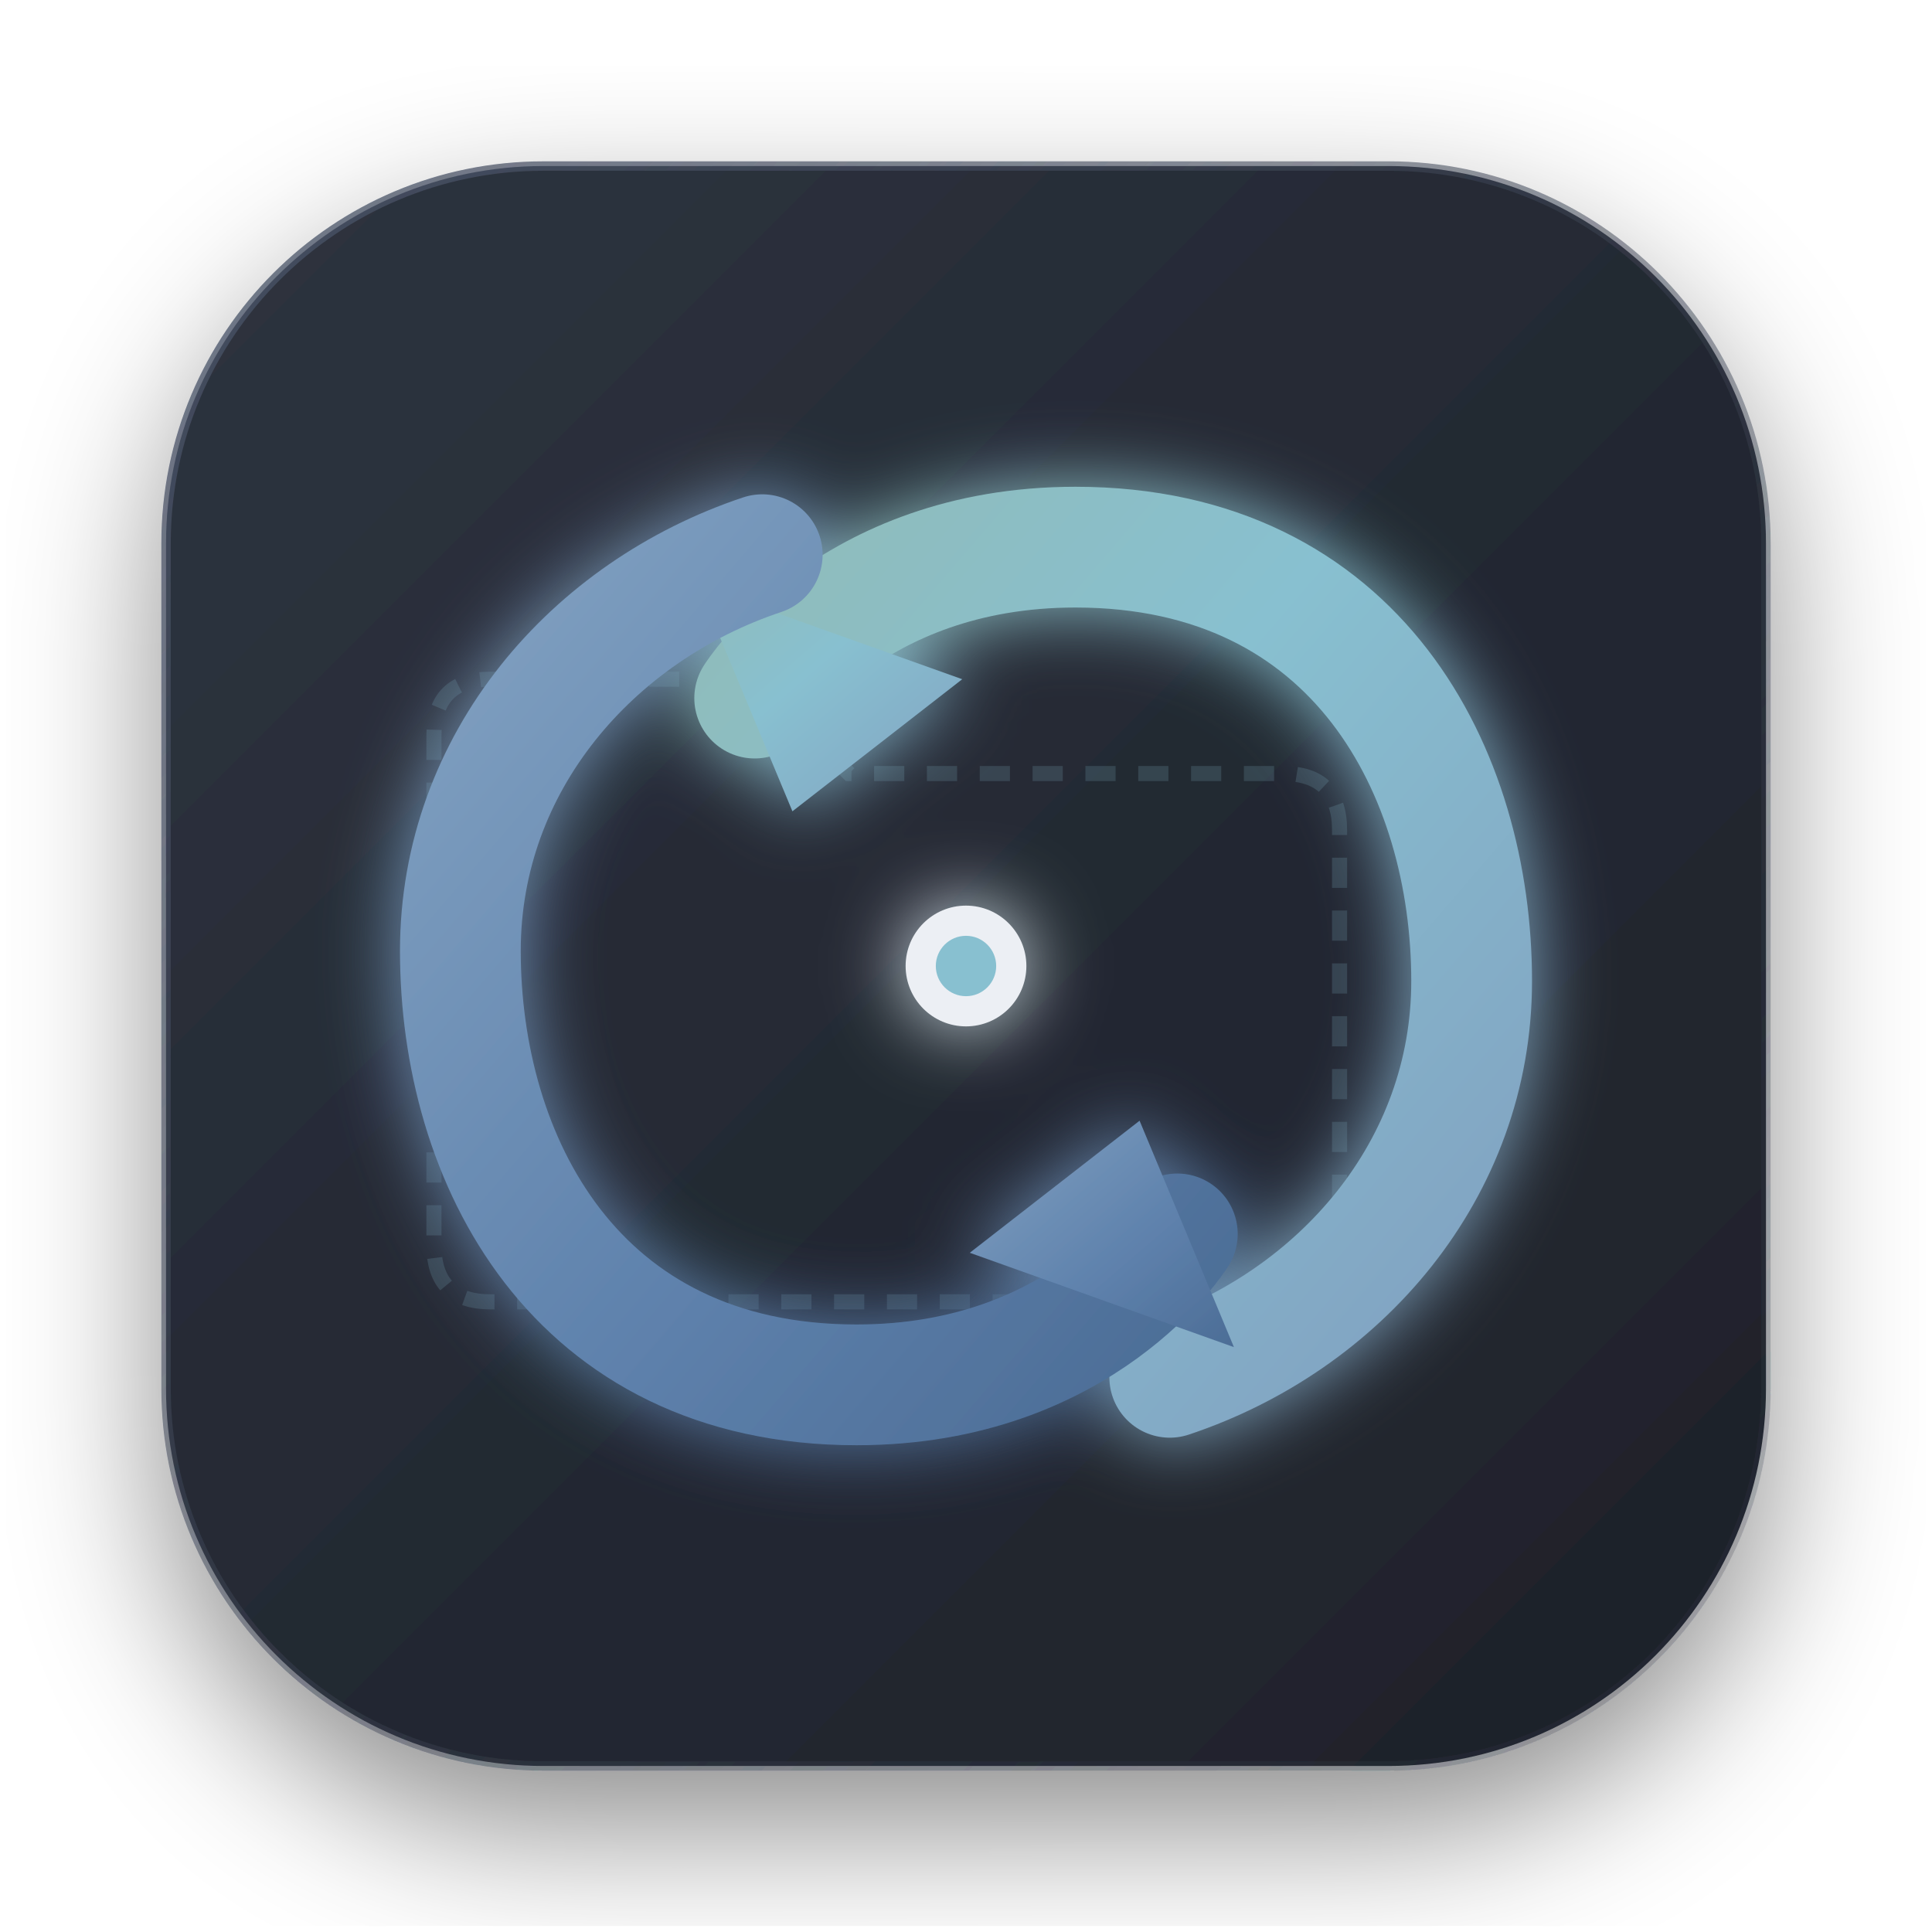
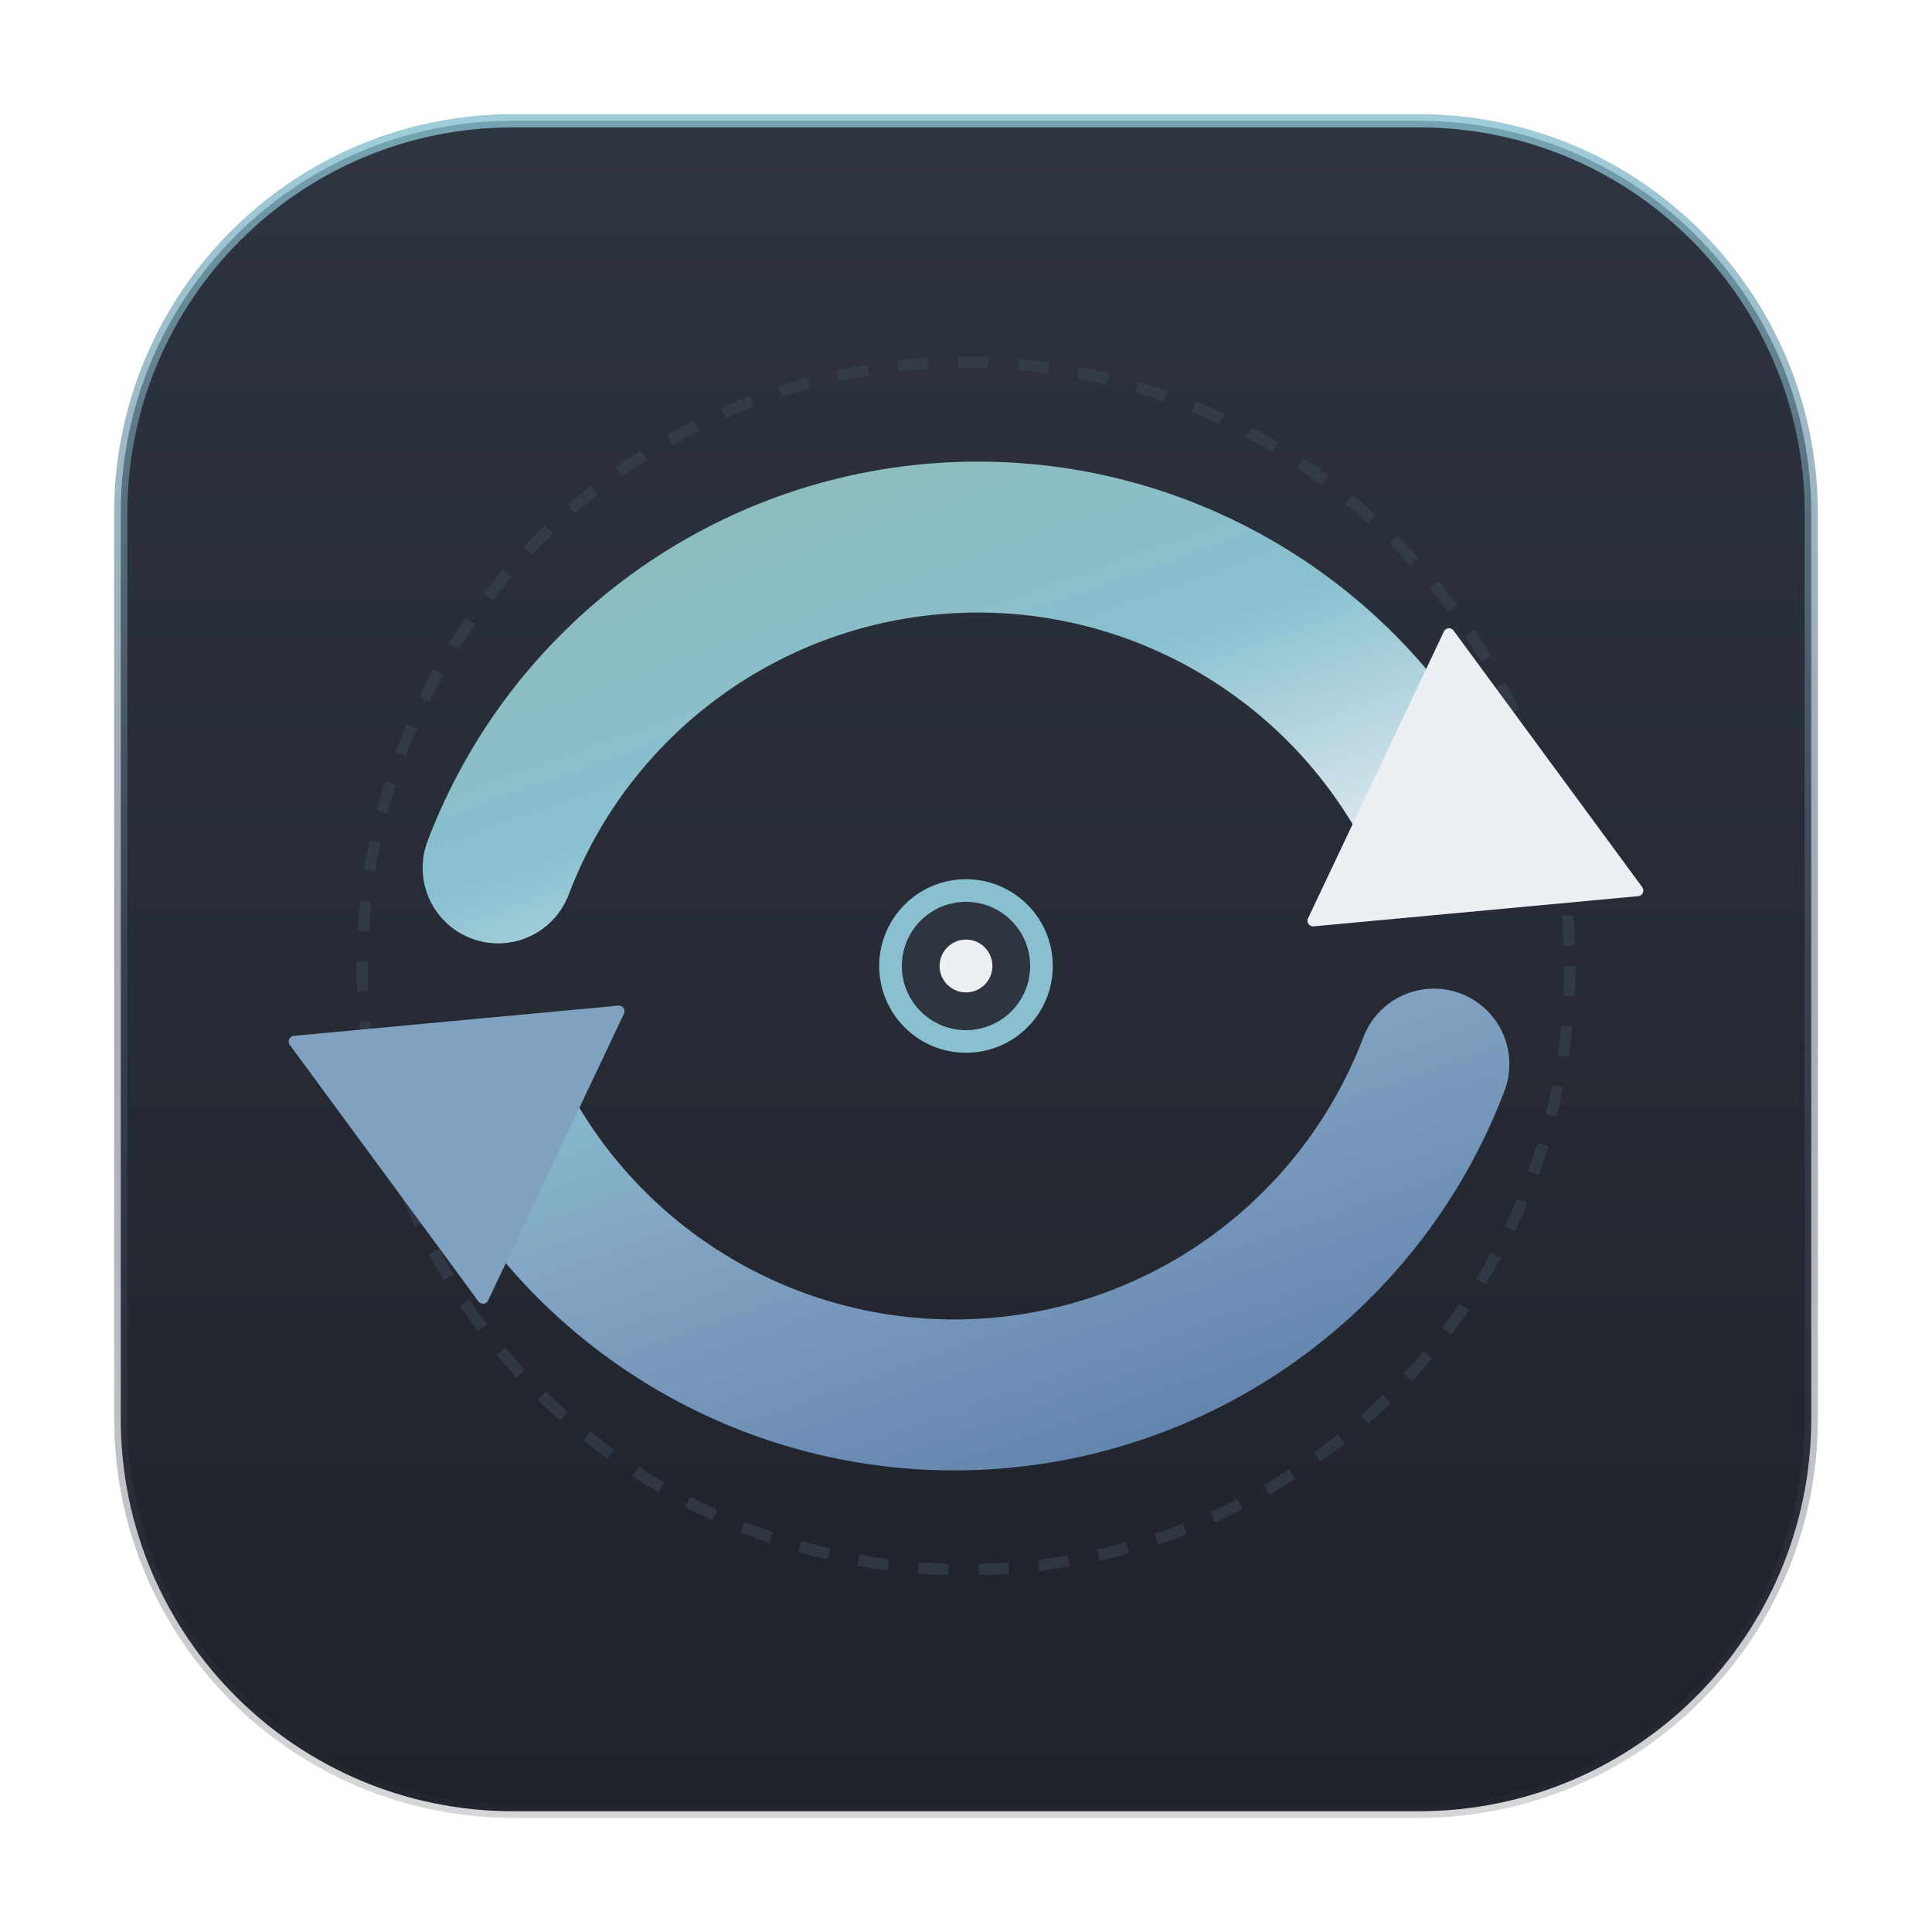
<svg xmlns="http://www.w3.org/2000/svg" viewBox="0 0 512 512" width="100%" height="100%">
  <defs>
-     <linearGradient id="bgGrad" x1="0%" y1="0%" x2="100%" y2="100%">
+     <linearGradient id="bgGrad" x1="0%" y1="0%" x2="0%" y2="100%">
      <stop offset="0%" stop-color="#2E3440" />
-       <stop offset="50%" stop-color="#242933" />
      <stop offset="100%" stop-color="#1E222A" />
    </linearGradient>
-     <linearGradient id="borderGrad" x1="0%" y1="0%" x2="100%" y2="100%">
-       <stop offset="0%" stop-color="#4C566A" stop-opacity="0.8" />
-       <stop offset="50%" stop-color="#3B4252" stop-opacity="0.5" />
+     <linearGradient id="borderGrad" x1="0%" y1="0%" x2="0%" y2="100%">
+       <stop offset="0%" stop-color="#88C0D0" stop-opacity="0.8" />
+       <stop offset="50%" stop-color="#4C566A" stop-opacity="0.5" />
      <stop offset="100%" stop-color="#2E3440" stop-opacity="0.2" />
    </linearGradient>
-     <linearGradient id="frostCyanSky" x1="0%" y1="0%" x2="100%" y2="100%">
+     <linearGradient id="upperSyncGrad" x1="0%" y1="0%" x2="100%" y2="100%">
      <stop offset="0%" stop-color="#8FBCBB" />
-       <stop offset="40%" stop-color="#88C0D0" />
-       <stop offset="100%" stop-color="#81A1C1" />
+       <stop offset="50%" stop-color="#88C0D0" />
+       <stop offset="100%" stop-color="#ECEFF4" />
    </linearGradient>
-     <linearGradient id="frostSkyCobalt" x1="0%" y1="0%" x2="100%" y2="100%">
-       <stop offset="0%" stop-color="#81A1C1" />
-       <stop offset="60%" stop-color="#5E81AC" />
-       <stop offset="100%" stop-color="#4C6D96" />
+     <linearGradient id="lowerSyncGrad" x1="100%" y1="100%" x2="0%" y2="0%">
+       <stop offset="0%" stop-color="#5E81AC" />
+       <stop offset="60%" stop-color="#81A1C1" />
+       <stop offset="100%" stop-color="#88C0D0" />
    </linearGradient>
-     <filter id="frostGlow" x="-20%" y="-20%" width="140%" height="140%">
-       <feGaussianBlur stdDeviation="10" result="blur" />
-       <feComposite in="SourceGraphic" in2="blur" operator="over" />
-     </filter>
-     <filter id="shadowFilter" x="-10%" y="-10%" width="120%" height="120%">
-       <feDropShadow dx="0" dy="16" stdDeviation="20" flood-color="#000000" flood-opacity="0.45" />
-     </filter>
  </defs>
-   <rect x="44" y="44" width="424" height="424" rx="100" fill="url(#bgGrad)" stroke="url(#borderGrad)" stroke-width="2.5" filter="url(#shadowFilter)" />
-   <g opacity="0.18">
-     <path d="M 130 180 L 200 180 L 225 205 L 340 205 Q 355 205 355 220 L 355 330 Q 355 345 340 345 L 130 345 Q 115 345 115 330 L 115 195 Q 115 180 130 180 Z" fill="none" stroke="#88C0D0" stroke-width="4" stroke-dasharray="8 6" />
+   <rect x="32" y="32" width="448" height="448" rx="104" fill="url(#bgGrad)" stroke="url(#borderGrad)" stroke-width="3.5" />
+   <circle cx="256" cy="256" r="160" fill="none" stroke="#3B4252" stroke-width="3" stroke-dasharray="8 8" opacity="0.6" />
+   <g>
+     <path d="M 132 230 A 136 136 0 0 1 380 216" fill="none" stroke="url(#upperSyncGrad)" stroke-width="40" stroke-linecap="round" />
+     <polygon points="384,168 434,236 348,244" fill="#ECEFF4" stroke="#ECEFF4" stroke-width="3" stroke-linejoin="round" />
  </g>
-   <g filter="url(#frostGlow)">
-     <path d="M 200 185 C 200 185 225 145 285 145 C 360 145 390 205 390 260 C 390 310 355 350 310 365" fill="none" stroke="url(#frostCyanSky)" stroke-width="32" stroke-linecap="round" />
-     <path d="M 185 155 L 210 215 L 255 180 Z" fill="url(#frostCyanSky)" />
-     <path d="M 312 327 C 312 327 287 367 227 367 C 152 367 122 307 122 252 C 122 202 157 162 202 147" fill="none" stroke="url(#frostSkyCobalt)" stroke-width="32" stroke-linecap="round" />
-     <path d="M 327 357 L 302 297 L 257 332 Z" fill="url(#frostSkyCobalt)" />
-     <circle cx="256" cy="256" r="16" fill="#ECEFF4" />
-     <circle cx="256" cy="256" r="8" fill="#88C0D0" />
+   <g>
+     <path d="M 380 282 A 136 136 0 0 1 132 296" fill="none" stroke="url(#lowerSyncGrad)" stroke-width="40" stroke-linecap="round" />
+     <polygon points="128,344 78,276 164,268" fill="#81A1C1" stroke="#81A1C1" stroke-width="3" stroke-linejoin="round" />
  </g>
+   <circle cx="256" cy="256" r="20" fill="#2E3440" stroke="#88C0D0" stroke-width="6" />
+   <circle cx="256" cy="256" r="7" fill="#ECEFF4" />
</svg>
